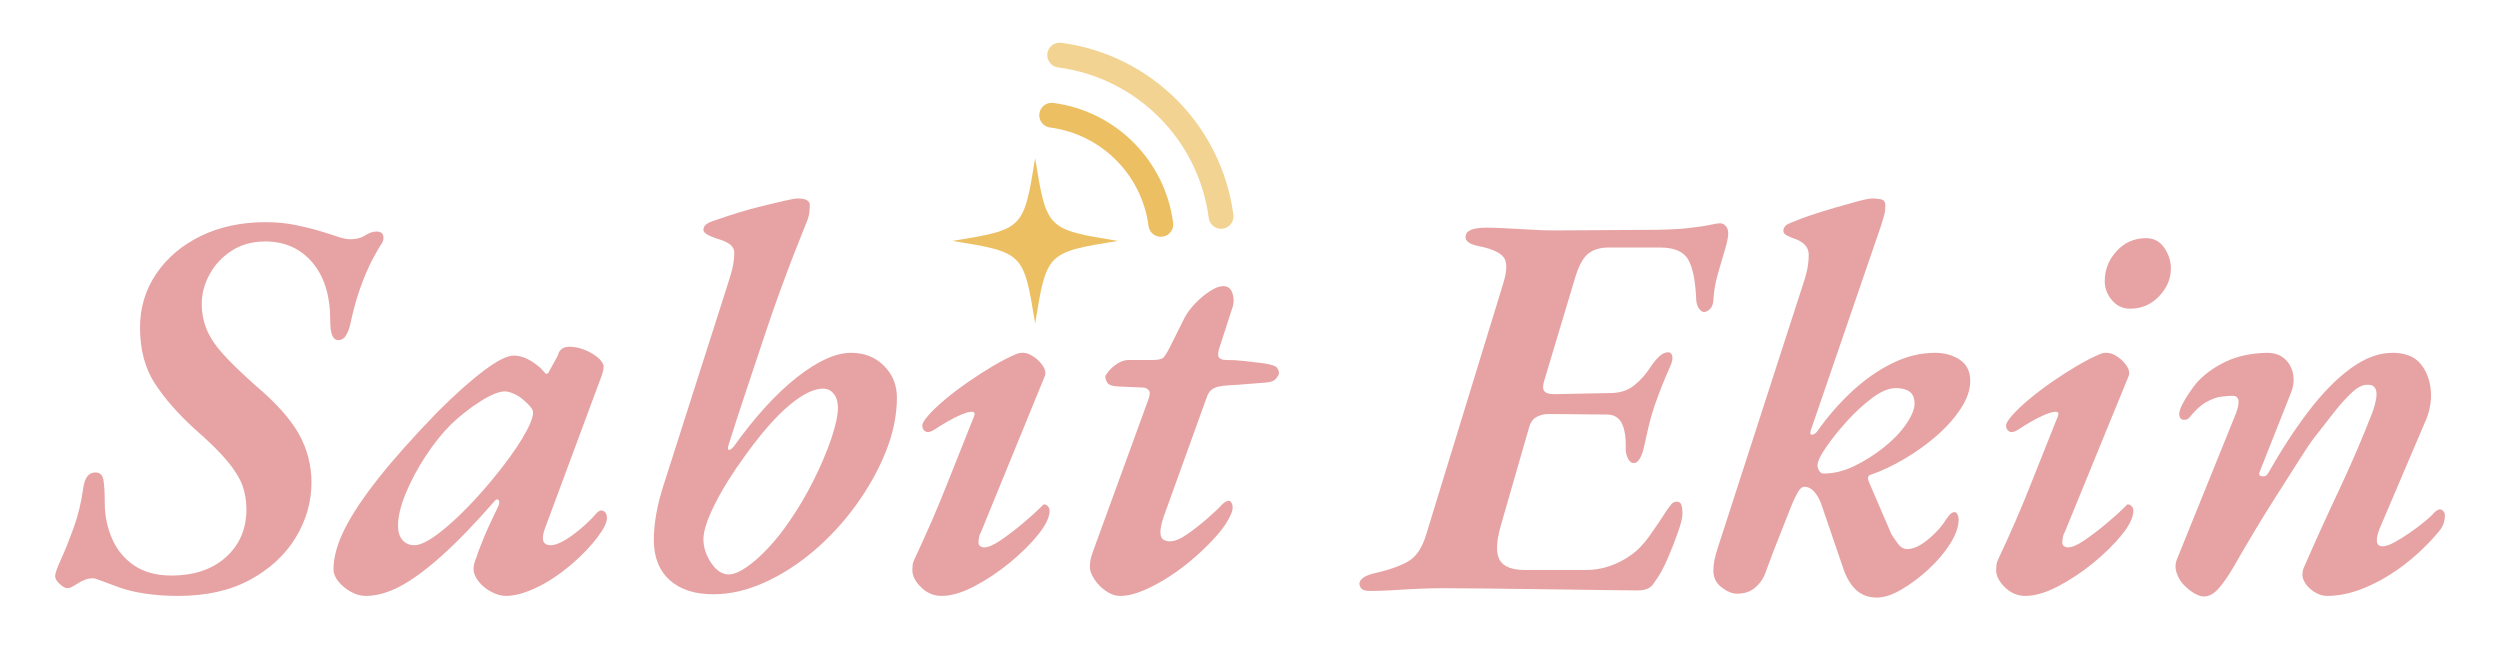
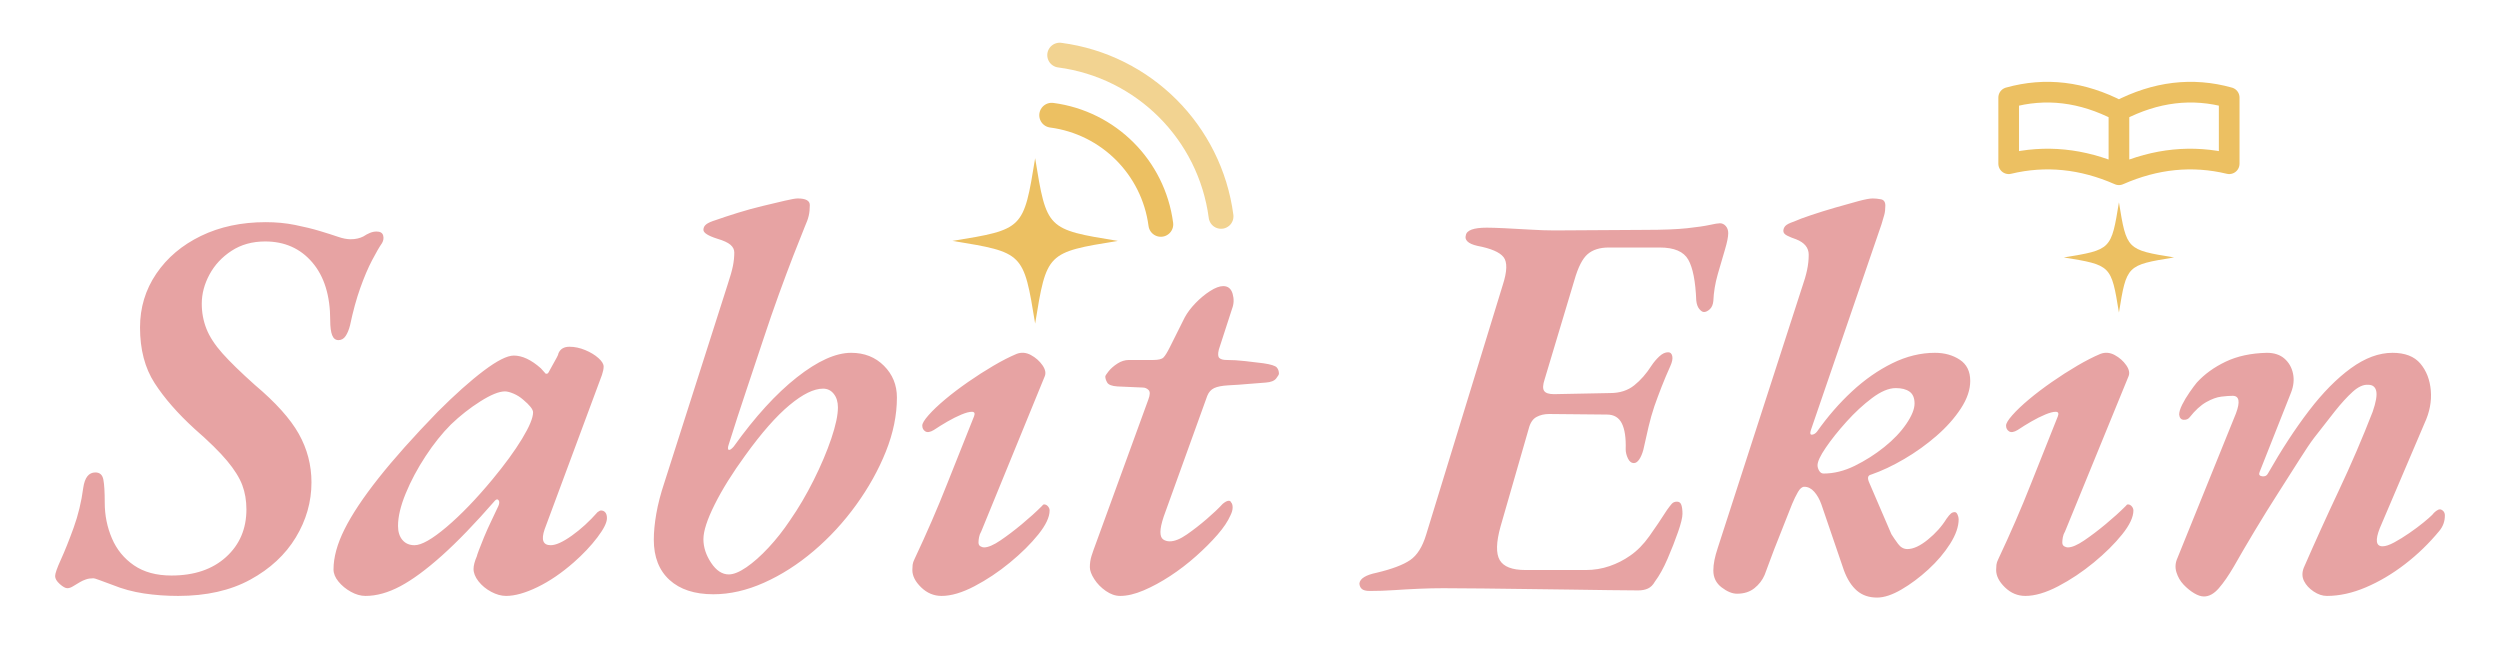
<svg xmlns="http://www.w3.org/2000/svg" viewBox="5.36 9.32 181.4 47.36" width="181.4" height="47.36" role="img">
-   <path d="M18.28 52.56L18.28 52.56Q17 52.56 15.80 52.38Q14.60 52.20 13.52 51.76L13.52 51.76Q12.96 51.56 12.60 51.42Q12.24 51.28 12.12 51.28L12.12 51.28Q11.84 51.28 11.60 51.36Q11.36 51.44 11.16 51.56L11.16 51.56Q10.88 51.72 10.66 51.86Q10.44 52 10.24 52L10.24 52Q10.04 52 9.70 51.70Q9.36 51.40 9.36 51.12L9.36 51.12Q9.36 50.84 9.78 49.92Q10.20 49 10.70 47.62Q11.20 46.24 11.40 44.72L11.40 44.72Q11.56 43.60 12.28 43.60L12.28 43.60Q12.76 43.60 12.86 44.12Q12.96 44.64 12.96 45.80L12.96 45.80Q12.96 47.16 13.48 48.38Q14 49.60 15.08 50.34Q16.16 51.08 17.80 51.08L17.80 51.08Q20.28 51.08 21.76 49.74Q23.24 48.40 23.24 46.28L23.24 46.28Q23.24 45.32 22.94 44.52Q22.64 43.72 21.84 42.76Q21.04 41.80 19.48 40.44L19.48 40.44Q17.64 38.76 16.58 37.12Q15.52 35.48 15.52 33.08L15.52 33.08Q15.52 30.92 16.70 29.18Q17.88 27.44 19.94 26.44Q22 25.44 24.64 25.44L24.64 25.44Q25.76 25.44 26.76 25.64Q27.76 25.84 28.56 26.08L28.56 26.08Q29.36 26.32 29.88 26.50Q30.40 26.68 30.80 26.68L30.80 26.68Q31.32 26.68 31.72 26.48L31.72 26.48Q31.96 26.32 32.20 26.22Q32.44 26.12 32.68 26.12L32.68 26.12Q33.08 26.12 33.16 26.40Q33.24 26.68 33.08 26.96L33.08 26.96Q32.80 27.36 32.36 28.20Q31.92 29.04 31.50 30.22Q31.08 31.40 30.76 32.92L30.76 32.92Q30.64 33.40 30.44 33.70Q30.24 34 29.92 34L29.92 34Q29.60 34 29.46 33.64Q29.32 33.28 29.32 32.56L29.32 32.56Q29.32 29.88 28.02 28.36Q26.72 26.84 24.60 26.84L24.60 26.84Q23.20 26.84 22.16 27.52Q21.12 28.20 20.56 29.24Q20 30.28 20 31.36L20 31.36Q20 32.32 20.34 33.18Q20.68 34.04 21.50 34.96Q22.32 35.88 23.84 37.24L23.84 37.24Q26.12 39.16 27.04 40.80Q27.96 42.44 27.96 44.32L27.96 44.32Q27.96 46.44 26.82 48.32Q25.68 50.20 23.52 51.38Q21.36 52.56 18.28 52.56ZM31.88 52.56L31.88 52.56Q31.36 52.56 30.82 52.26Q30.28 51.96 29.92 51.52Q29.56 51.08 29.56 50.64L29.56 50.64Q29.56 49.32 30.36 47.72Q31.16 46.12 32.82 44.02Q34.48 41.92 37.12 39.20L37.12 39.20Q39 37.32 40.46 36.22Q41.92 35.12 42.64 35.12L42.64 35.12Q43.56 35.12 44.60 36.04L44.60 36.04Q44.96 36.44 44.96 36.44Q44.96 36.44 45 36.44L45 36.44Q45.08 36.44 45.12 36.40Q45.16 36.36 45.24 36.20L45.24 36.20Q45.64 35.48 45.76 35.26Q45.88 35.04 45.88 34.96L45.88 34.96Q46.08 34.48 46.68 34.48L46.68 34.48Q47.24 34.48 47.82 34.72Q48.40 34.96 48.78 35.30Q49.16 35.64 49.16 35.92L49.16 35.92Q49.16 36.16 49.04 36.52L49.04 36.52L44.88 47.72Q44.48 48.88 45.32 48.88L45.32 48.88Q45.88 48.88 46.86 48.18Q47.84 47.48 48.72 46.48L48.72 46.48Q48.84 46.40 48.88 46.38Q48.92 46.36 48.96 46.36L48.96 46.36Q49.16 46.36 49.28 46.50Q49.40 46.64 49.40 46.92L49.40 46.92Q49.40 47.40 48.70 48.32Q48 49.24 47 50.12L47 50.12Q45.68 51.28 44.36 51.92Q43.04 52.56 42.08 52.56L42.08 52.56Q41.56 52.56 41 52.26Q40.44 51.96 40.08 51.50Q39.72 51.04 39.72 50.60L39.72 50.60Q39.72 50.24 39.96 49.68L39.96 49.68Q39.96 49.64 40.10 49.26Q40.24 48.88 40.48 48.30Q40.72 47.72 41 47.14Q41.28 46.56 41.52 46.04L41.52 46.04Q41.64 45.76 41.54 45.62Q41.44 45.48 41.28 45.64L41.28 45.64Q39.12 48.12 37.42 49.64Q35.72 51.16 34.40 51.86Q33.08 52.56 31.88 52.56ZM35.44 48.88L35.44 48.88Q36.20 48.88 37.76 47.56Q39.32 46.24 41.08 44.12L41.08 44.12Q42.44 42.48 43.24 41.16Q44.04 39.84 44.04 39.24L44.04 39.24Q44.04 38.92 43.32 38.32L43.32 38.32Q43 38.04 42.62 37.88Q42.24 37.72 42 37.72L42 37.72Q41.36 37.72 40.22 38.44Q39.08 39.16 38.08 40.12L38.08 40.12Q37.12 41.08 36.24 42.42Q35.36 43.76 34.80 45.12Q34.24 46.48 34.24 47.48L34.24 47.48Q34.24 48.12 34.56 48.50Q34.88 48.88 35.44 48.88ZM57.12 52.44L57.12 52.44Q55.08 52.44 53.94 51.40Q52.80 50.36 52.80 48.48L52.80 48.48Q52.80 47.64 52.98 46.60Q53.16 45.56 53.56 44.36L53.56 44.36L58.16 29.96Q58.44 29.12 58.54 28.62Q58.64 28.12 58.64 27.64L58.64 27.64Q58.64 27.32 58.36 27.08Q58.08 26.84 57.40 26.64L57.40 26.64Q56.40 26.32 56.40 26L56.40 26Q56.40 25.76 56.60 25.60Q56.80 25.44 57.32 25.28L57.32 25.28Q58.00 25.04 58.90 24.76Q59.80 24.48 60.72 24.26Q61.64 24.04 62.32 23.88Q63 23.72 63.24 23.72L63.24 23.72Q64.12 23.72 64.12 24.20L64.12 24.20Q64.12 24.64 64.04 24.98Q63.96 25.32 63.76 25.76L63.76 25.76Q63.40 26.64 62.92 27.88Q62.44 29.12 61.88 30.66Q61.32 32.20 60.74 33.96Q60.16 35.72 59.52 37.62Q58.88 39.52 58.24 41.56L58.24 41.56Q58.12 41.92 58.24 41.96Q58.36 42 58.60 41.72L58.60 41.72Q60.92 38.48 63.18 36.70Q65.44 34.92 67.12 34.92L67.12 34.92Q68.56 34.92 69.50 35.86Q70.44 36.80 70.44 38.16L70.44 38.16Q70.44 40.08 69.64 42.08Q68.84 44.08 67.48 45.96Q66.12 47.84 64.40 49.30Q62.68 50.76 60.80 51.60Q58.92 52.44 57.12 52.44ZM58.24 51L58.24 51Q58.76 51 59.52 50.48Q60.28 49.96 61.12 49.06Q61.96 48.16 62.68 47.08L62.68 47.08Q63.60 45.76 64.40 44.16Q65.20 42.56 65.68 41.14Q66.16 39.72 66.16 38.88L66.16 38.88Q66.16 38.28 65.86 37.90Q65.56 37.52 65.08 37.52L65.08 37.52Q64.08 37.52 62.64 38.72Q61.20 39.92 59.44 42.36L59.44 42.36Q58.04 44.28 57.22 45.92Q56.40 47.56 56.40 48.44L56.40 48.44Q56.40 49.32 56.96 50.16Q57.52 51 58.24 51ZM73.68 52.56L73.68 52.56Q72.84 52.56 72.20 51.94Q71.56 51.32 71.56 50.68L71.56 50.68Q71.56 50.48 71.58 50.30Q71.60 50.12 71.72 49.88L71.72 49.88Q73.04 47.08 74.08 44.44Q75.12 41.80 76.04 39.52L76.04 39.52Q76.16 39.20 75.88 39.20L75.88 39.20Q75.60 39.20 75.12 39.40Q74.64 39.60 74.12 39.90Q73.60 40.20 73.12 40.52L73.12 40.52Q72.72 40.76 72.50 40.62Q72.28 40.48 72.28 40.20L72.28 40.20Q72.28 39.96 72.74 39.44Q73.20 38.92 73.94 38.30Q74.68 37.68 75.60 37.04Q76.52 36.40 77.44 35.86Q78.36 35.32 79.12 35L79.12 35Q79.64 34.80 80.16 35.08Q80.68 35.36 81.00 35.82Q81.32 36.28 81.16 36.64L81.16 36.64L76.56 47.88Q76.44 48.08 76.40 48.30Q76.36 48.52 76.36 48.68L76.36 48.68Q76.36 48.88 76.50 48.96Q76.64 49.04 76.76 49.04L76.76 49.04Q77.20 49.04 77.94 48.54Q78.68 48.04 79.50 47.36Q80.32 46.68 80.96 46.04L80.96 46.04Q81.04 45.92 81.12 45.92L81.12 45.92Q81.28 45.92 81.40 46.06Q81.52 46.20 81.52 46.36L81.52 46.36Q81.52 47.08 80.70 48.10Q79.88 49.12 78.64 50.14Q77.40 51.16 76.06 51.86Q74.72 52.56 73.68 52.56ZM86.64 52.56L86.64 52.56Q86.12 52.56 85.60 52.20Q85.08 51.84 84.76 51.34Q84.44 50.84 84.44 50.48L84.44 50.48Q84.44 50.04 84.56 49.66Q84.68 49.28 84.92 48.64L84.92 48.64L88.68 38.32Q88.88 37.80 88.70 37.62Q88.52 37.44 88.28 37.44L88.28 37.44L86.44 37.36Q85.84 37.32 85.70 37.08Q85.56 36.84 85.56 36.64L85.56 36.64Q85.56 36.56 85.80 36.26Q86.04 35.96 86.44 35.70Q86.84 35.44 87.28 35.44L87.28 35.44L89.04 35.44Q89.60 35.44 89.78 35.26Q89.96 35.08 90.24 34.52L90.24 34.52L91.32 32.36Q91.60 31.84 92.10 31.32Q92.60 30.80 93.16 30.44Q93.72 30.08 94.12 30.08L94.12 30.08Q94.64 30.08 94.80 30.64Q94.96 31.20 94.76 31.72L94.76 31.72L93.80 34.68Q93.68 35.16 93.84 35.30Q94.00 35.44 94.36 35.44L94.36 35.44Q95.00 35.44 95.70 35.52Q96.40 35.60 97.04 35.68L97.04 35.68Q97.84 35.80 98.00 35.98Q98.16 36.16 98.16 36.44L98.16 36.44Q98.16 36.52 97.96 36.78Q97.76 37.04 97.20 37.08L97.20 37.08Q96.56 37.12 95.92 37.18Q95.28 37.24 94.48 37.28L94.48 37.28Q93.80 37.32 93.46 37.48Q93.12 37.64 92.96 38.04L92.96 38.04L89.80 46.80Q89.56 47.52 89.56 47.92Q89.56 48.32 89.76 48.46Q89.96 48.60 90.24 48.60L90.24 48.60Q90.76 48.60 91.48 48.10Q92.20 47.60 92.92 46.98Q93.64 46.36 94.08 45.88L94.08 45.88Q94.32 45.68 94.48 45.66Q94.64 45.64 94.68 45.76L94.68 45.76Q94.80 45.88 94.80 46.14Q94.80 46.40 94.64 46.72L94.64 46.72Q94.36 47.36 93.70 48.12Q93.04 48.88 92.14 49.68Q91.24 50.48 90.26 51.12Q89.28 51.76 88.34 52.16Q87.40 52.56 86.64 52.56ZM104.76 52.20L104.76 52.20Q104.32 52.20 104.16 52.04Q104.00 51.88 104.00 51.64L104.00 51.64Q104.08 51.12 105.24 50.88L105.24 50.88Q106.92 50.48 107.68 49.96Q108.44 49.44 108.84 48.12L108.84 48.12L114.40 30Q114.88 28.52 114.46 27.98Q114.04 27.44 112.56 27.16L112.56 27.16Q112.04 27.04 111.84 26.84Q111.64 26.64 111.72 26.40L111.72 26.40Q111.76 26.12 112.14 25.98Q112.52 25.84 113.24 25.84L113.24 25.84Q113.68 25.84 114.54 25.88Q115.40 25.92 116.38 25.98Q117.36 26.04 118.16 26.04L118.16 26.04L124.72 26Q126.68 26 127.78 25.88Q128.88 25.76 129.42 25.64Q129.96 25.52 130.16 25.52L130.16 25.52Q130.40 25.52 130.58 25.72Q130.76 25.92 130.76 26.24L130.76 26.24Q130.76 26.64 130.52 27.44Q130.28 28.24 130 29.22Q129.72 30.20 129.68 31.16L129.68 31.16Q129.64 31.56 129.42 31.76Q129.20 31.96 129 31.96L129 31.96Q128.84 31.96 128.66 31.74Q128.48 31.52 128.44 31.12L128.44 31.12Q128.36 29.04 127.86 28.16Q127.36 27.28 125.80 27.28L125.80 27.28L122.08 27.28Q121.12 27.28 120.56 27.76Q120.00 28.24 119.60 29.64L119.60 29.64L117.44 36.84Q117.24 37.44 117.40 37.68Q117.56 37.92 118.12 37.92L118.12 37.92L122.20 37.84Q123.24 37.84 123.94 37.28Q124.64 36.72 125.20 35.84L125.20 35.84Q125.44 35.48 125.76 35.18Q126.08 34.88 126.40 34.88L126.40 34.88Q126.64 34.88 126.70 35.16Q126.76 35.44 126.56 35.88L126.56 35.88Q126.20 36.68 125.92 37.40Q125.64 38.12 125.40 38.80L125.40 38.80Q125.16 39.52 124.98 40.28Q124.80 41.04 124.60 41.96L124.60 41.96Q124.48 42.40 124.30 42.66Q124.12 42.92 123.92 42.92L123.92 42.92Q123.64 42.92 123.48 42.58Q123.32 42.24 123.32 41.92L123.32 41.92Q123.36 40.68 123.04 40.04Q122.72 39.40 121.96 39.40L121.96 39.40L117.76 39.36Q117.24 39.36 116.84 39.58Q116.44 39.80 116.28 40.44L116.28 40.44L114.24 47.52Q113.76 49.24 114.18 49.96Q114.60 50.68 116.04 50.68L116.04 50.68L120.44 50.68Q121.32 50.68 122.14 50.40Q122.96 50.12 123.64 49.64L123.64 49.64Q124.40 49.12 125.04 48.22Q125.68 47.32 126.32 46.32L126.32 46.32Q126.52 46.04 126.66 45.88Q126.80 45.72 127.04 45.72L127.04 45.72Q127.28 45.72 127.36 45.96Q127.44 46.20 127.44 46.60L127.44 46.60Q127.44 47 127.12 47.92Q126.80 48.84 126.36 49.86Q125.92 50.88 125.44 51.52L125.44 51.52Q125.24 51.88 124.94 52.02Q124.64 52.16 124.24 52.16L124.24 52.16Q123.40 52.16 122.12 52.14Q120.84 52.12 119.30 52.10Q117.76 52.08 116.14 52.06Q114.52 52.04 112.96 52.02Q111.40 52 110.08 52L110.08 52Q109.24 52 108.32 52.04Q107.40 52.08 106.52 52.14Q105.64 52.20 104.76 52.20ZM141.56 52.68L141.56 52.68Q140.68 52.68 140.10 52.18Q139.52 51.68 139.16 50.72L139.16 50.72L137.52 45.92Q137.32 45.36 137 45Q136.68 44.64 136.28 44.64L136.28 44.64Q136.04 44.64 135.82 45.02Q135.60 45.40 135.40 45.88L135.40 45.88Q135.20 46.36 134.94 47.04Q134.68 47.72 134.38 48.46Q134.08 49.20 133.84 49.86Q133.60 50.52 133.40 51.04L133.40 51.04Q133.16 51.60 132.66 52Q132.16 52.40 131.40 52.40L131.40 52.40Q130.88 52.40 130.28 51.94Q129.68 51.48 129.68 50.72L129.68 50.72Q129.68 50.36 129.76 49.96Q129.84 49.56 130 49.08L130 49.08L136.12 30.16Q136.36 29.48 136.48 28.92Q136.60 28.36 136.60 27.80L136.60 27.80Q136.60 27.04 135.68 26.68L135.68 26.68Q135.32 26.56 135.04 26.42Q134.76 26.28 134.76 26.08L134.76 26.08Q134.76 25.88 134.90 25.72Q135.04 25.56 135.52 25.40L135.52 25.40Q135.96 25.20 136.80 24.92Q137.64 24.64 138.54 24.38Q139.44 24.12 140.18 23.92Q140.92 23.72 141.24 23.72L141.24 23.72Q141.52 23.72 141.84 23.78Q142.16 23.84 142.16 24.24L142.16 24.24Q142.16 24.64 142.08 24.92Q142 25.20 141.88 25.60L141.88 25.60L136.76 40.52Q136.64 40.88 136.84 40.86Q137.04 40.84 137.20 40.64L137.20 40.64Q138.36 39 139.74 37.72Q141.12 36.44 142.66 35.68Q144.20 34.92 145.76 34.92L145.76 34.92Q146.80 34.92 147.56 35.42Q148.32 35.92 148.32 36.96L148.32 36.96Q148.32 37.92 147.64 38.96Q146.96 40 145.88 40.94Q144.80 41.88 143.54 42.62Q142.28 43.36 141.12 43.76L141.12 43.76Q140.76 43.84 141 44.36L141 44.36L142.60 48.08Q142.80 48.40 143.08 48.78Q143.36 49.16 143.76 49.16L143.76 49.16Q144.40 49.16 145.24 48.48Q146.08 47.80 146.60 46.96L146.60 46.96Q146.80 46.68 146.92 46.58Q147.04 46.48 147.20 46.48L147.20 46.48Q147.32 46.48 147.40 46.66Q147.48 46.84 147.48 47L147.48 47Q147.48 47.80 146.86 48.78Q146.24 49.76 145.28 50.64Q144.32 51.52 143.32 52.10Q142.32 52.68 141.56 52.68ZM137.68 43.68L137.68 43.68Q138.80 43.68 139.94 43.12Q141.08 42.56 142.08 41.76Q143.08 40.96 143.68 40.08Q144.28 39.20 144.28 38.60L144.28 38.60Q144.28 38 143.92 37.74Q143.56 37.48 142.92 37.48L142.92 37.48Q142.16 37.48 141.20 38.20Q140.24 38.92 139.34 39.92Q138.44 40.92 137.84 41.80Q137.24 42.68 137.24 43.08L137.24 43.08Q137.24 43.28 137.36 43.48Q137.48 43.68 137.68 43.68ZM152.32 52.56L152.32 52.56Q151.48 52.56 150.84 51.94Q150.20 51.32 150.20 50.68L150.20 50.68Q150.20 50.48 150.22 50.30Q150.24 50.12 150.36 49.88L150.36 49.88Q151.68 47.08 152.72 44.44Q153.76 41.80 154.68 39.52L154.68 39.52Q154.80 39.20 154.52 39.20L154.52 39.20Q154.24 39.20 153.76 39.40Q153.28 39.60 152.76 39.90Q152.24 40.20 151.76 40.52L151.76 40.52Q151.36 40.76 151.14 40.62Q150.92 40.48 150.92 40.20L150.92 40.20Q150.92 39.96 151.38 39.44Q151.84 38.92 152.58 38.30Q153.32 37.68 154.24 37.04Q155.16 36.40 156.08 35.86Q157 35.32 157.76 35L157.76 35Q158.28 34.80 158.80 35.08Q159.32 35.36 159.64 35.82Q159.96 36.28 159.80 36.64L159.80 36.64L155.20 47.88Q155.08 48.08 155.04 48.30Q155 48.52 155 48.68L155 48.68Q155 48.88 155.14 48.96Q155.28 49.04 155.40 49.04L155.40 49.04Q155.84 49.04 156.58 48.54Q157.32 48.04 158.14 47.36Q158.96 46.68 159.60 46.04L159.60 46.04Q159.68 45.92 159.76 45.92L159.76 45.92Q159.92 45.92 160.04 46.06Q160.16 46.20 160.16 46.36L160.16 46.36Q160.16 47.08 159.34 48.10Q158.52 49.12 157.28 50.14Q156.04 51.16 154.70 51.86Q153.36 52.56 152.32 52.56ZM159.92 31.72L159.92 31.72Q159.12 31.72 158.60 31.10Q158.08 30.48 158.08 29.72L158.08 29.72Q158.08 28.48 158.94 27.54Q159.80 26.60 161.08 26.60L161.08 26.60Q161.92 26.60 162.40 27.30Q162.88 28 162.88 28.80L162.88 28.80Q162.88 29.92 162.02 30.82Q161.16 31.72 159.92 31.72ZM165.28 52.60L165.28 52.60Q164.96 52.60 164.56 52.36Q164.16 52.12 163.80 51.74Q163.44 51.36 163.28 50.84Q163.12 50.32 163.36 49.80L163.36 49.80L167.60 39.32Q168.08 38.04 167.36 38.04L167.36 38.04Q167.04 38.04 166.54 38.10Q166.04 38.16 165.44 38.50Q164.84 38.84 164.24 39.60L164.24 39.60Q164.08 39.80 163.80 39.78Q163.52 39.76 163.48 39.40L163.48 39.40Q163.48 39.12 163.70 38.68Q163.92 38.24 164.24 37.78Q164.56 37.32 164.76 37.08L164.76 37.08Q165.60 36.16 166.86 35.56Q168.12 34.96 169.84 34.92L169.84 34.92Q170.64 34.92 171.12 35.34Q171.60 35.76 171.74 36.42Q171.88 37.08 171.60 37.80L171.60 37.80L169.32 43.56Q169.20 43.84 169.50 43.88Q169.80 43.92 169.92 43.68L169.92 43.68Q171.40 41.08 172.90 39.12Q174.40 37.16 175.94 36.04Q177.48 34.92 178.96 34.92L178.96 34.92Q180.32 34.92 180.98 35.70Q181.64 36.48 181.74 37.66Q181.84 38.84 181.28 40.04L181.28 40.04L178.04 47.64Q177.52 48.96 178.24 48.96L178.24 48.96Q178.56 48.96 179.08 48.68Q179.60 48.40 180.18 48Q180.76 47.60 181.20 47.24Q181.64 46.88 181.84 46.68L181.84 46.68Q181.96 46.52 182.12 46.40Q182.28 46.28 182.40 46.28L182.40 46.28Q182.52 46.28 182.64 46.40Q182.76 46.52 182.76 46.72L182.76 46.72Q182.76 47.36 182.36 47.84L182.36 47.84Q181.24 49.20 179.86 50.26Q178.48 51.32 177.02 51.94Q175.56 52.56 174.20 52.56L174.20 52.56Q173.72 52.56 173.24 52.24Q172.76 51.92 172.54 51.48Q172.32 51.04 172.52 50.52L172.52 50.52Q173.76 47.68 175.08 44.88Q176.40 42.08 177.52 39.20L177.52 39.20Q177.88 38.16 177.78 37.70Q177.68 37.24 177.20 37.24L177.20 37.24Q176.68 37.20 176.08 37.74Q175.48 38.28 174.78 39.16Q174.08 40.04 173.28 41.08L173.28 41.08Q172.88 41.60 172.20 42.68Q171.52 43.76 170.66 45.10Q169.80 46.44 168.96 47.84Q168.12 49.24 167.44 50.44L167.44 50.44Q166.88 51.40 166.36 52Q165.84 52.60 165.28 52.60Z" fill="#e7a3a3" />
+   <path d="M18.28 52.56L18.28 52.56Q17 52.56 15.80 52.38Q14.60 52.20 13.52 51.76L13.52 51.76Q12.96 51.56 12.60 51.42Q12.24 51.28 12.12 51.28L12.12 51.28Q11.84 51.28 11.60 51.36Q11.36 51.44 11.16 51.56L11.16 51.56Q10.88 51.72 10.66 51.86Q10.44 52 10.24 52L10.24 52Q10.04 52 9.70 51.70Q9.36 51.40 9.36 51.12L9.36 51.12Q9.36 50.84 9.78 49.92Q10.20 49 10.70 47.62Q11.20 46.24 11.40 44.72L11.40 44.72Q11.56 43.60 12.28 43.60L12.28 43.60Q12.76 43.60 12.86 44.12Q12.96 44.64 12.96 45.80L12.96 45.80Q12.96 47.16 13.48 48.38Q14 49.60 15.08 50.34Q16.16 51.08 17.80 51.08L17.80 51.08Q20.28 51.08 21.76 49.74Q23.24 48.40 23.24 46.28L23.24 46.28Q23.24 45.32 22.94 44.52Q22.64 43.72 21.84 42.76Q21.04 41.80 19.48 40.44L19.48 40.44Q17.64 38.76 16.58 37.12Q15.52 35.48 15.52 33.08L15.52 33.08Q15.52 30.92 16.70 29.18Q17.88 27.44 19.94 26.44Q22 25.44 24.64 25.44L24.64 25.44Q25.76 25.44 26.76 25.64Q27.76 25.84 28.56 26.08L28.56 26.08Q29.36 26.32 29.88 26.50Q30.40 26.68 30.80 26.68L30.80 26.68Q31.32 26.68 31.72 26.48L31.72 26.48Q31.96 26.32 32.20 26.22Q32.44 26.12 32.68 26.12L32.68 26.12Q33.08 26.12 33.16 26.40Q33.24 26.68 33.08 26.96L33.08 26.96Q32.80 27.36 32.36 28.20Q31.92 29.04 31.50 30.22Q31.08 31.40 30.76 32.92L30.76 32.92Q30.64 33.40 30.44 33.70Q30.24 34 29.92 34L29.92 34Q29.60 34 29.46 33.64Q29.32 33.28 29.32 32.56L29.32 32.56Q29.32 29.88 28.02 28.36Q26.72 26.84 24.60 26.84L24.60 26.84Q23.20 26.84 22.16 27.52Q21.12 28.20 20.56 29.24Q20 30.28 20 31.36L20 31.36Q20 32.32 20.34 33.18Q20.68 34.04 21.50 34.96Q22.32 35.88 23.84 37.24L23.84 37.24Q26.12 39.16 27.04 40.80Q27.96 42.44 27.96 44.32L27.96 44.32Q27.96 46.44 26.82 48.32Q25.68 50.20 23.52 51.38Q21.36 52.56 18.28 52.56ZM31.88 52.56L31.88 52.56Q31.36 52.56 30.82 52.26Q30.28 51.96 29.92 51.52Q29.56 51.08 29.56 50.64L29.56 50.64Q29.56 49.32 30.36 47.72Q31.16 46.12 32.82 44.02Q34.48 41.92 37.12 39.20L37.12 39.20Q39 37.32 40.46 36.22Q41.92 35.12 42.64 35.12L42.64 35.12Q43.56 35.12 44.60 36.04L44.60 36.04Q44.96 36.44 44.96 36.44Q44.96 36.44 45 36.44L45 36.44Q45.08 36.44 45.12 36.40Q45.16 36.36 45.24 36.20L45.24 36.20Q45.64 35.48 45.76 35.26Q45.88 35.04 45.88 34.96L45.88 34.96Q46.08 34.48 46.68 34.48L46.68 34.48Q47.24 34.48 47.82 34.72Q48.40 34.96 48.78 35.30Q49.16 35.64 49.16 35.92L49.16 35.92Q49.16 36.16 49.04 36.52L49.04 36.52L44.88 47.72Q44.48 48.88 45.32 48.88L45.32 48.88Q45.88 48.88 46.86 48.18Q47.84 47.48 48.72 46.48L48.72 46.48Q48.84 46.40 48.88 46.38Q48.92 46.36 48.96 46.36L48.96 46.36Q49.16 46.36 49.28 46.50Q49.40 46.64 49.40 46.92L49.40 46.92Q49.40 47.40 48.70 48.32Q48 49.24 47 50.12L47 50.12Q45.68 51.28 44.36 51.92Q43.04 52.56 42.08 52.56L42.08 52.56Q41.56 52.56 41 52.26Q40.44 51.96 40.08 51.50Q39.72 51.04 39.72 50.60L39.72 50.60Q39.72 50.24 39.96 49.68L39.96 49.68Q39.96 49.64 40.10 49.26Q40.24 48.88 40.48 48.30Q40.72 47.72 41 47.14Q41.28 46.56 41.52 46.04L41.52 46.04Q41.64 45.76 41.54 45.62Q41.44 45.48 41.28 45.64L41.28 45.64Q39.12 48.12 37.42 49.64Q35.72 51.16 34.40 51.86Q33.08 52.56 31.88 52.56ZM35.44 48.88L35.44 48.88Q36.20 48.88 37.76 47.56Q39.32 46.24 41.08 44.12L41.08 44.12Q42.44 42.48 43.24 41.16Q44.04 39.84 44.04 39.24L44.04 39.24Q44.04 38.92 43.32 38.32L43.32 38.32Q43 38.04 42.62 37.88Q42.24 37.72 42 37.72L42 37.72Q41.36 37.72 40.22 38.44Q39.08 39.16 38.08 40.12L38.08 40.12Q37.12 41.08 36.24 42.42Q35.36 43.76 34.80 45.12Q34.24 46.48 34.24 47.48L34.24 47.48Q34.24 48.12 34.56 48.50Q34.88 48.88 35.44 48.88ZM57.12 52.44L57.12 52.44Q55.08 52.44 53.94 51.40Q52.80 50.36 52.80 48.48L52.80 48.48Q52.80 47.64 52.98 46.60Q53.16 45.56 53.56 44.36L53.56 44.36L58.16 29.96Q58.44 29.12 58.54 28.62Q58.64 28.12 58.64 27.64L58.64 27.64Q58.64 27.32 58.36 27.08Q58.08 26.84 57.40 26.64L57.40 26.64Q56.40 26.32 56.40 26L56.40 26Q56.40 25.76 56.60 25.60Q56.80 25.44 57.32 25.28L57.32 25.28Q58.00 25.04 58.90 24.76Q59.80 24.48 60.72 24.26Q61.64 24.04 62.32 23.88Q63 23.72 63.24 23.72L63.24 23.72Q64.12 23.72 64.12 24.20L64.12 24.20Q64.12 24.64 64.04 24.98Q63.96 25.32 63.76 25.76L63.76 25.76Q63.40 26.64 62.92 27.88Q62.44 29.12 61.88 30.66Q61.32 32.20 60.74 33.96Q60.16 35.72 59.52 37.62Q58.88 39.52 58.24 41.56L58.24 41.56Q58.12 41.92 58.24 41.96Q58.36 42 58.60 41.72L58.60 41.72Q60.92 38.48 63.18 36.70Q65.44 34.92 67.12 34.92L67.12 34.92Q68.56 34.92 69.50 35.86Q70.44 36.80 70.44 38.16L70.44 38.16Q70.44 40.08 69.64 42.08Q68.84 44.08 67.48 45.96Q66.12 47.84 64.40 49.30Q62.68 50.76 60.80 51.60Q58.92 52.44 57.12 52.44ZM58.24 51L58.24 51Q58.76 51 59.52 50.48Q60.28 49.96 61.12 49.06Q61.96 48.16 62.68 47.08L62.68 47.08Q63.60 45.76 64.40 44.16Q65.20 42.56 65.68 41.14Q66.16 39.72 66.16 38.88L66.16 38.88Q66.16 38.28 65.86 37.90Q65.56 37.52 65.08 37.52L65.08 37.52Q64.08 37.52 62.64 38.72Q61.20 39.92 59.44 42.36L59.44 42.36Q58.04 44.28 57.22 45.92Q56.40 47.56 56.40 48.44L56.40 48.44Q56.40 49.32 56.96 50.16Q57.52 51 58.24 51ZM73.68 52.56L73.68 52.56Q72.84 52.56 72.20 51.94Q71.56 51.32 71.56 50.68L71.56 50.68Q71.56 50.48 71.58 50.30Q71.60 50.12 71.72 49.88L71.72 49.88Q73.04 47.08 74.08 44.44Q75.12 41.80 76.04 39.52L76.04 39.52Q76.16 39.20 75.88 39.20L75.88 39.20Q75.60 39.20 75.12 39.40Q74.64 39.60 74.12 39.90Q73.60 40.20 73.12 40.52L73.12 40.52Q72.72 40.76 72.50 40.62Q72.28 40.48 72.28 40.20L72.28 40.20Q72.28 39.96 72.74 39.44Q73.20 38.92 73.94 38.30Q74.68 37.68 75.60 37.04Q76.52 36.40 77.44 35.86Q78.36 35.32 79.12 35L79.12 35Q79.64 34.80 80.16 35.08Q80.68 35.36 81.00 35.82Q81.32 36.28 81.16 36.64L81.16 36.64L76.56 47.88Q76.44 48.08 76.40 48.30Q76.36 48.52 76.36 48.68L76.36 48.68Q76.36 48.88 76.50 48.96Q76.64 49.04 76.76 49.04L76.76 49.04Q77.20 49.04 77.94 48.54Q78.68 48.04 79.50 47.36Q80.32 46.68 80.96 46.04L80.96 46.04Q81.04 45.92 81.12 45.92L81.12 45.92Q81.28 45.92 81.40 46.06Q81.52 46.20 81.52 46.36L81.52 46.36Q81.52 47.08 80.70 48.10Q79.88 49.12 78.64 50.14Q77.40 51.16 76.06 51.86Q74.72 52.56 73.68 52.56ZM86.64 52.56L86.64 52.56Q86.12 52.56 85.60 52.20Q85.08 51.84 84.76 51.34Q84.44 50.84 84.44 50.48L84.44 50.48Q84.44 50.04 84.56 49.66Q84.68 49.28 84.92 48.64L84.92 48.64L88.68 38.32Q88.88 37.80 88.70 37.62Q88.52 37.44 88.28 37.44L88.28 37.44L86.44 37.36Q85.84 37.32 85.70 37.08Q85.56 36.84 85.56 36.64L85.56 36.64Q85.56 36.56 85.80 36.26Q86.04 35.96 86.44 35.70Q86.84 35.44 87.28 35.44L87.28 35.44L89.04 35.44Q89.60 35.44 89.78 35.26Q89.96 35.08 90.24 34.52L90.24 34.52L91.32 32.36Q91.60 31.84 92.10 31.32Q92.60 30.80 93.16 30.44Q93.72 30.08 94.12 30.08L94.12 30.08Q94.64 30.08 94.80 30.64Q94.96 31.20 94.76 31.72L94.76 31.72L93.80 34.68Q93.68 35.16 93.84 35.30Q94.00 35.44 94.36 35.44L94.36 35.44Q95.00 35.44 95.70 35.52Q96.40 35.60 97.04 35.68L97.04 35.68Q97.84 35.80 98.00 35.98Q98.16 36.16 98.16 36.44L98.16 36.44Q98.16 36.52 97.96 36.78Q97.76 37.04 97.20 37.08L97.20 37.08Q96.56 37.12 95.92 37.18Q95.28 37.24 94.48 37.28L94.48 37.28Q93.80 37.32 93.46 37.48Q93.12 37.64 92.96 38.04L92.96 38.04L89.80 46.80Q89.56 47.52 89.56 47.92Q89.56 48.32 89.76 48.46Q89.96 48.60 90.24 48.60L90.24 48.60Q90.76 48.60 91.48 48.10Q92.20 47.60 92.92 46.98Q93.64 46.36 94.08 45.88L94.08 45.88Q94.32 45.68 94.48 45.66Q94.64 45.64 94.68 45.76L94.68 45.76Q94.80 45.88 94.80 46.14Q94.80 46.40 94.64 46.72L94.64 46.72Q94.36 47.36 93.70 48.12Q93.04 48.88 92.14 49.68Q91.24 50.48 90.26 51.12Q89.28 51.76 88.34 52.16Q87.40 52.56 86.64 52.56ZM104.76 52.20L104.76 52.20Q104.32 52.20 104.16 52.04Q104.00 51.88 104.00 51.64L104.00 51.64Q104.08 51.12 105.24 50.88L105.24 50.88Q106.92 50.48 107.68 49.96Q108.44 49.44 108.84 48.12L108.84 48.12L114.40 30Q114.88 28.52 114.46 27.98Q114.04 27.44 112.56 27.16L112.56 27.16Q112.04 27.04 111.84 26.84Q111.64 26.64 111.72 26.40L111.72 26.40Q111.76 26.12 112.14 25.98Q112.52 25.84 113.24 25.84L113.24 25.84Q113.68 25.84 114.54 25.88Q115.40 25.92 116.38 25.98Q117.36 26.04 118.16 26.04L118.16 26.04L124.72 26Q126.68 26 127.78 25.88Q128.88 25.76 129.42 25.64Q129.96 25.52 130.16 25.52L130.16 25.52Q130.40 25.52 130.58 25.72Q130.76 25.92 130.76 26.24L130.76 26.24Q130.76 26.64 130.52 27.44Q130.28 28.24 130 29.22Q129.72 30.20 129.68 31.16L129.68 31.16Q129.64 31.56 129.42 31.76Q129.20 31.96 129 31.96L129 31.96Q128.84 31.96 128.66 31.74Q128.48 31.52 128.44 31.12L128.44 31.12Q128.36 29.04 127.86 28.16Q127.36 27.28 125.80 27.28L125.80 27.28L122.08 27.28Q121.12 27.28 120.56 27.76Q120.00 28.24 119.60 29.64L119.60 29.64L117.44 36.84Q117.24 37.44 117.40 37.68Q117.56 37.92 118.12 37.92L118.12 37.92L122.20 37.84Q123.24 37.84 123.94 37.28Q124.64 36.72 125.20 35.84L125.20 35.84Q125.44 35.48 125.76 35.18Q126.08 34.88 126.40 34.88L126.40 34.88Q126.64 34.88 126.70 35.16Q126.76 35.44 126.56 35.88L126.56 35.88Q126.20 36.68 125.92 37.40Q125.64 38.12 125.40 38.80L125.40 38.80Q125.16 39.52 124.98 40.28Q124.80 41.04 124.60 41.96L124.60 41.96Q124.48 42.40 124.30 42.66Q124.12 42.92 123.92 42.92L123.92 42.92Q123.64 42.92 123.48 42.58Q123.32 42.24 123.32 41.92L123.32 41.92Q123.36 40.68 123.04 40.04Q122.72 39.40 121.96 39.40L121.96 39.40L117.76 39.36Q117.24 39.36 116.84 39.58Q116.44 39.80 116.28 40.44L116.28 40.44L114.24 47.52Q113.76 49.24 114.18 49.96Q114.60 50.68 116.04 50.68L116.04 50.68L120.44 50.68Q121.32 50.68 122.14 50.40Q122.96 50.12 123.64 49.64L123.64 49.64Q124.40 49.12 125.04 48.22Q125.68 47.32 126.32 46.32L126.32 46.32Q126.52 46.04 126.66 45.88Q126.80 45.72 127.04 45.72L127.04 45.72Q127.28 45.72 127.36 45.96Q127.44 46.20 127.44 46.60L127.44 46.60Q127.44 47 127.12 47.92Q126.80 48.84 126.36 49.86Q125.92 50.88 125.44 51.52L125.44 51.52Q125.24 51.88 124.94 52.02Q124.64 52.16 124.24 52.16L124.24 52.16Q123.40 52.16 122.12 52.14Q120.84 52.12 119.30 52.10Q117.76 52.08 116.14 52.06Q114.52 52.04 112.96 52.02Q111.40 52 110.08 52L110.08 52Q109.24 52 108.32 52.04Q107.40 52.08 106.52 52.14Q105.64 52.20 104.76 52.20ZM141.56 52.68L141.56 52.68Q140.68 52.68 140.10 52.18Q139.52 51.68 139.16 50.72L139.16 50.72L137.52 45.92Q137.32 45.36 137 45Q136.68 44.64 136.28 44.64L136.28 44.64Q136.04 44.64 135.82 45.02Q135.60 45.40 135.40 45.88L135.40 45.88Q135.20 46.36 134.94 47.04Q134.68 47.72 134.38 48.46Q134.08 49.20 133.84 49.86Q133.60 50.52 133.40 51.04L133.40 51.04Q133.16 51.60 132.66 52Q132.16 52.40 131.40 52.40L131.40 52.40Q130.88 52.40 130.28 51.94Q129.68 51.48 129.68 50.72L129.68 50.72Q129.68 50.36 129.76 49.96Q129.84 49.56 130 49.08L130 49.08L136.12 30.16Q136.36 29.48 136.48 28.92Q136.60 28.36 136.60 27.80L136.60 27.80Q136.60 27.04 135.68 26.68L135.68 26.68Q135.32 26.56 135.04 26.42Q134.76 26.28 134.76 26.08L134.76 26.08Q134.76 25.88 134.90 25.72Q135.04 25.56 135.52 25.40L135.52 25.40Q135.96 25.20 136.80 24.92Q137.64 24.64 138.54 24.38Q139.44 24.12 140.18 23.92Q140.92 23.72 141.24 23.72L141.24 23.72Q141.52 23.72 141.84 23.78Q142.16 23.84 142.16 24.24L142.16 24.24Q142.16 24.64 142.08 24.92Q142 25.20 141.88 25.60L141.88 25.60L136.76 40.52Q136.64 40.88 136.84 40.86Q137.04 40.84 137.20 40.64L137.20 40.64Q138.36 39 139.74 37.72Q141.12 36.44 142.66 35.68Q144.20 34.92 145.76 34.92L145.76 34.92Q146.80 34.92 147.56 35.42Q148.32 35.92 148.32 36.96L148.32 36.96Q148.32 37.92 147.64 38.96Q146.96 40 145.88 40.94Q144.80 41.88 143.54 42.62Q142.28 43.36 141.12 43.76L141.12 43.76Q140.76 43.84 141 44.36L141 44.36L142.60 48.08Q142.80 48.40 143.08 48.78Q143.36 49.16 143.76 49.16L143.76 49.16Q144.40 49.16 145.24 48.48Q146.08 47.80 146.60 46.96L146.60 46.96Q146.80 46.68 146.92 46.58Q147.04 46.48 147.20 46.48L147.20 46.48Q147.32 46.48 147.40 46.66Q147.48 46.84 147.48 47L147.48 47Q147.48 47.80 146.86 48.78Q146.24 49.76 145.28 50.64Q144.32 51.52 143.32 52.10Q142.32 52.68 141.56 52.68ZM137.68 43.68L137.68 43.68Q138.80 43.68 139.94 43.12Q141.08 42.56 142.08 41.76Q143.08 40.96 143.68 40.08Q144.28 39.20 144.28 38.60L144.28 38.60Q144.28 38 143.92 37.74Q143.56 37.48 142.92 37.48L142.92 37.48Q142.16 37.48 141.20 38.20Q140.24 38.92 139.34 39.92Q138.44 40.92 137.84 41.80Q137.24 42.68 137.24 43.08L137.24 43.08Q137.24 43.28 137.36 43.48Q137.48 43.68 137.68 43.68ZM152.32 52.56L152.32 52.56Q151.48 52.56 150.84 51.94Q150.20 51.32 150.20 50.68L150.20 50.68Q150.20 50.48 150.22 50.30Q150.24 50.12 150.36 49.88L150.36 49.88Q151.68 47.08 152.72 44.44Q153.76 41.80 154.68 39.52L154.68 39.52Q154.80 39.20 154.52 39.20L154.52 39.20Q154.24 39.20 153.76 39.40Q153.28 39.60 152.76 39.90Q152.24 40.20 151.76 40.52L151.76 40.52Q151.36 40.76 151.14 40.62Q150.92 40.48 150.92 40.20L150.92 40.20Q150.92 39.96 151.38 39.44Q151.84 38.92 152.58 38.30Q153.32 37.68 154.24 37.04Q155.16 36.40 156.08 35.86Q157 35.32 157.76 35L157.76 35Q158.28 34.80 158.80 35.08Q159.32 35.36 159.64 35.82Q159.96 36.28 159.80 36.64L159.80 36.64L155.20 47.88Q155.08 48.08 155.04 48.30Q155 48.52 155 48.68L155 48.68Q155 48.88 155.14 48.96Q155.28 49.04 155.40 49.04L155.40 49.04Q155.84 49.04 156.58 48.54Q157.32 48.04 158.14 47.36Q158.96 46.68 159.60 46.04L159.60 46.04Q159.68 45.92 159.76 45.92L159.76 45.92Q159.92 45.92 160.04 46.06Q160.16 46.20 160.16 46.36L160.16 46.36Q160.16 47.08 159.34 48.10Q158.52 49.12 157.28 50.14Q156.04 51.16 154.70 51.86Q153.36 52.56 152.32 52.56ZM165.28 52.60L165.28 52.60Q164.96 52.60 164.56 52.36Q164.16 52.12 163.80 51.74Q163.44 51.36 163.28 50.84Q163.12 50.32 163.36 49.80L163.36 49.80L167.60 39.32Q168.08 38.04 167.36 38.04L167.36 38.04Q167.04 38.04 166.54 38.10Q166.04 38.16 165.44 38.50Q164.84 38.84 164.24 39.60L164.24 39.60Q164.08 39.80 163.80 39.78Q163.52 39.76 163.48 39.40L163.48 39.40Q163.48 39.12 163.70 38.68Q163.92 38.24 164.24 37.78Q164.56 37.32 164.76 37.08L164.76 37.08Q165.60 36.16 166.86 35.56Q168.12 34.96 169.84 34.92L169.84 34.92Q170.64 34.92 171.12 35.34Q171.60 35.76 171.74 36.42Q171.88 37.08 171.60 37.80L171.60 37.80L169.32 43.56Q169.20 43.84 169.50 43.88Q169.80 43.92 169.92 43.68L169.92 43.68Q171.40 41.08 172.90 39.12Q174.40 37.16 175.94 36.04Q177.48 34.92 178.96 34.92L178.96 34.92Q180.32 34.92 180.98 35.70Q181.64 36.48 181.74 37.66Q181.84 38.84 181.28 40.04L181.28 40.04L178.04 47.64Q177.52 48.96 178.24 48.96L178.24 48.96Q178.56 48.96 179.08 48.68Q179.60 48.40 180.18 48Q180.76 47.60 181.20 47.24Q181.64 46.88 181.84 46.68L181.84 46.68Q181.96 46.52 182.12 46.40Q182.28 46.28 182.40 46.28L182.40 46.28Q182.52 46.28 182.64 46.40Q182.76 46.52 182.76 46.72L182.76 46.72Q182.76 47.36 182.36 47.84L182.36 47.84Q181.24 49.20 179.86 50.26Q178.48 51.32 177.02 51.94Q175.56 52.56 174.20 52.56L174.20 52.56Q173.72 52.56 173.24 52.24Q172.76 51.92 172.54 51.48Q172.32 51.04 172.52 50.52L172.52 50.52Q173.76 47.68 175.08 44.88Q176.40 42.08 177.52 39.20L177.52 39.20Q177.88 38.16 177.78 37.70Q177.68 37.24 177.20 37.24L177.20 37.24Q176.68 37.20 176.08 37.74Q175.48 38.28 174.78 39.16Q174.08 40.04 173.28 41.08L173.28 41.08Q172.88 41.60 172.20 42.68Q171.52 43.76 170.66 45.10Q169.80 46.44 168.96 47.84Q168.12 49.24 167.44 50.44L167.44 50.44Q166.88 51.40 166.36 52Q165.84 52.60 165.28 52.60Z" fill="#e7a3a3" />
  <path d="M80.47 20.8 C81.31 25.96 81.31 25.96 86.47 26.8 C81.31 27.64 81.31 27.64 80.47 32.8 C79.63 27.64 79.63 27.64 74.47 26.8 C79.63 25.96 79.63 25.96 80.47 20.8Z" fill="#ecc062" />
  <path d="M81.67 17.68 A9.2 9.2 0 0 1 89.59 25.60" fill="none" stroke="#ecc062" stroke-width="1.8" stroke-linecap="round" opacity="1" />
  <path d="M82.25 13.32 A13.6 13.6 0 0 1 93.96 25.02" fill="none" stroke="#ecc062" stroke-width="1.8" stroke-linecap="round" opacity="0.7" />
+   <path d="M159.11 24 C159.67 27.44 159.67 27.44 163.11 28 C159.67 28.56 159.67 28.56 159.11 32 C158.55 28.56 158.55 28.56 155.11 28 C158.55 27.44 158.55 27.44 159.11 24Z" fill="#ecc062" />
+   <path d="M159.11 22 Q155.11 20.24 151.11 21.2 L151.11 16.4 Q155.11 15.28 159.11 17.36 M159.11 22 Q163.11 20.24 167.11 21.2 L167.11 16.4 Q163.11 15.28 159.11 17.36 M159.11 17.36 L159.11 22" fill="none" stroke="#ecc062" stroke-width="1.5" stroke-linecap="round" stroke-linejoin="round" />
</svg>
